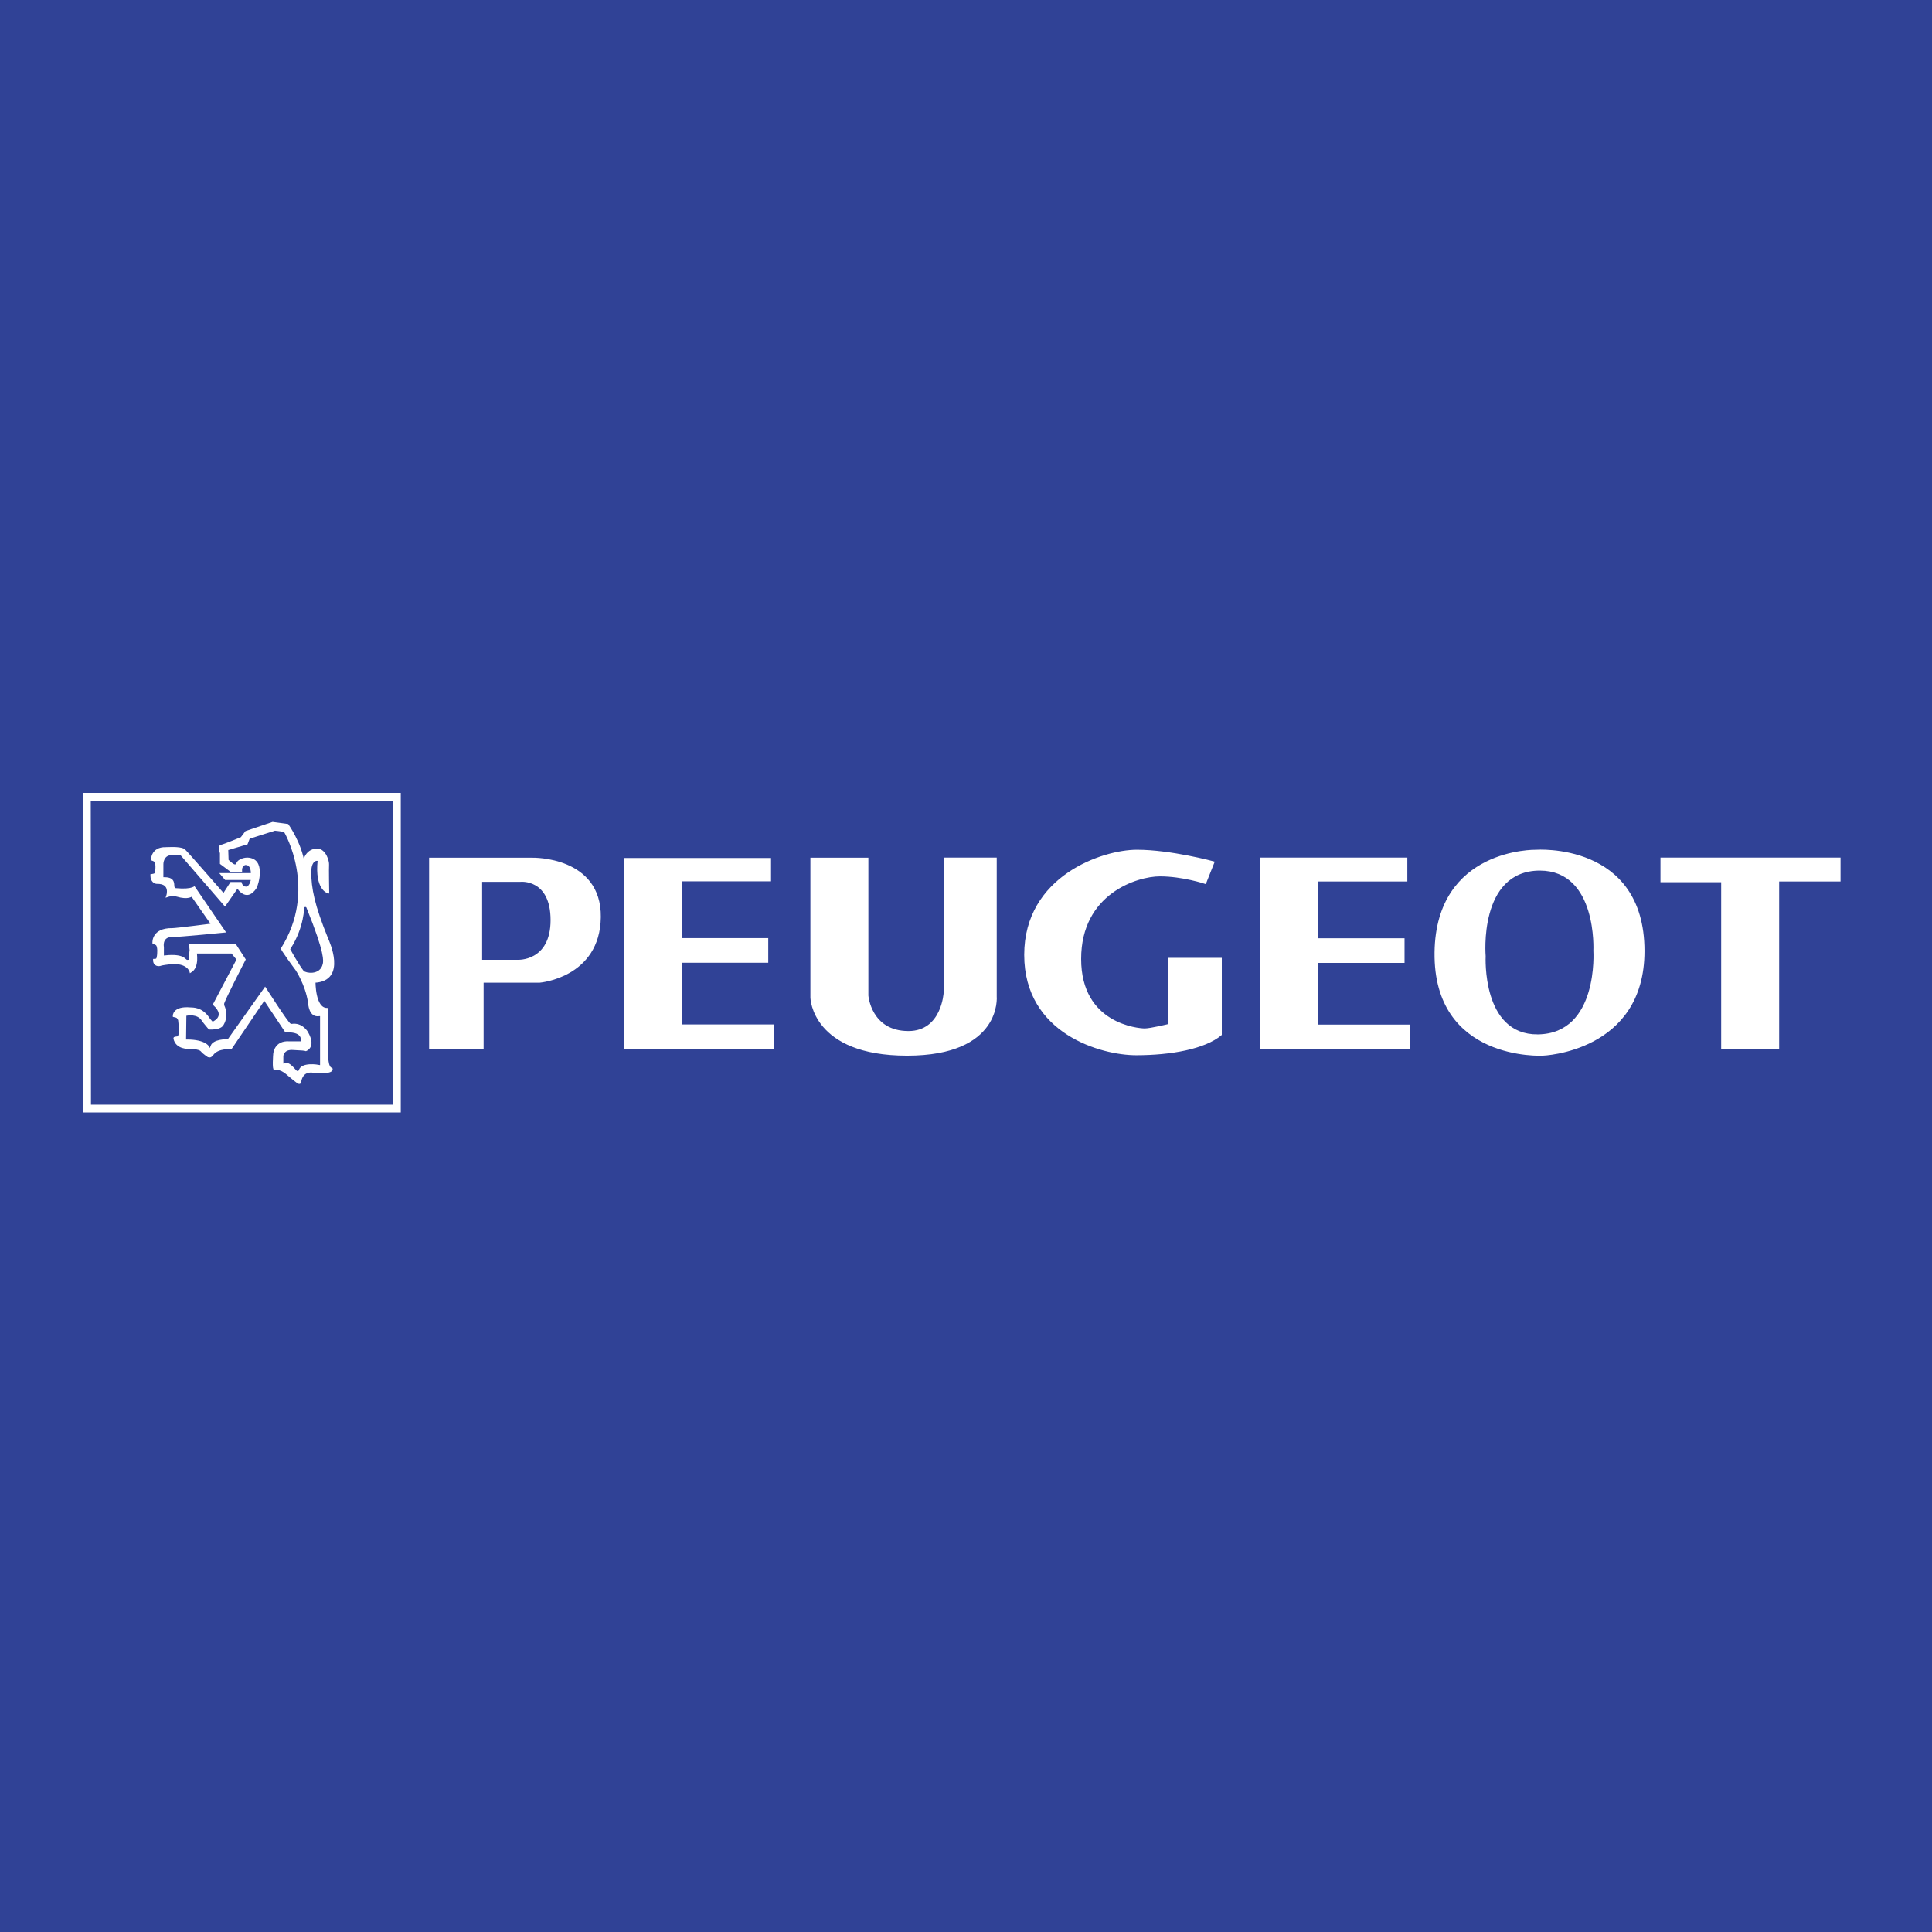
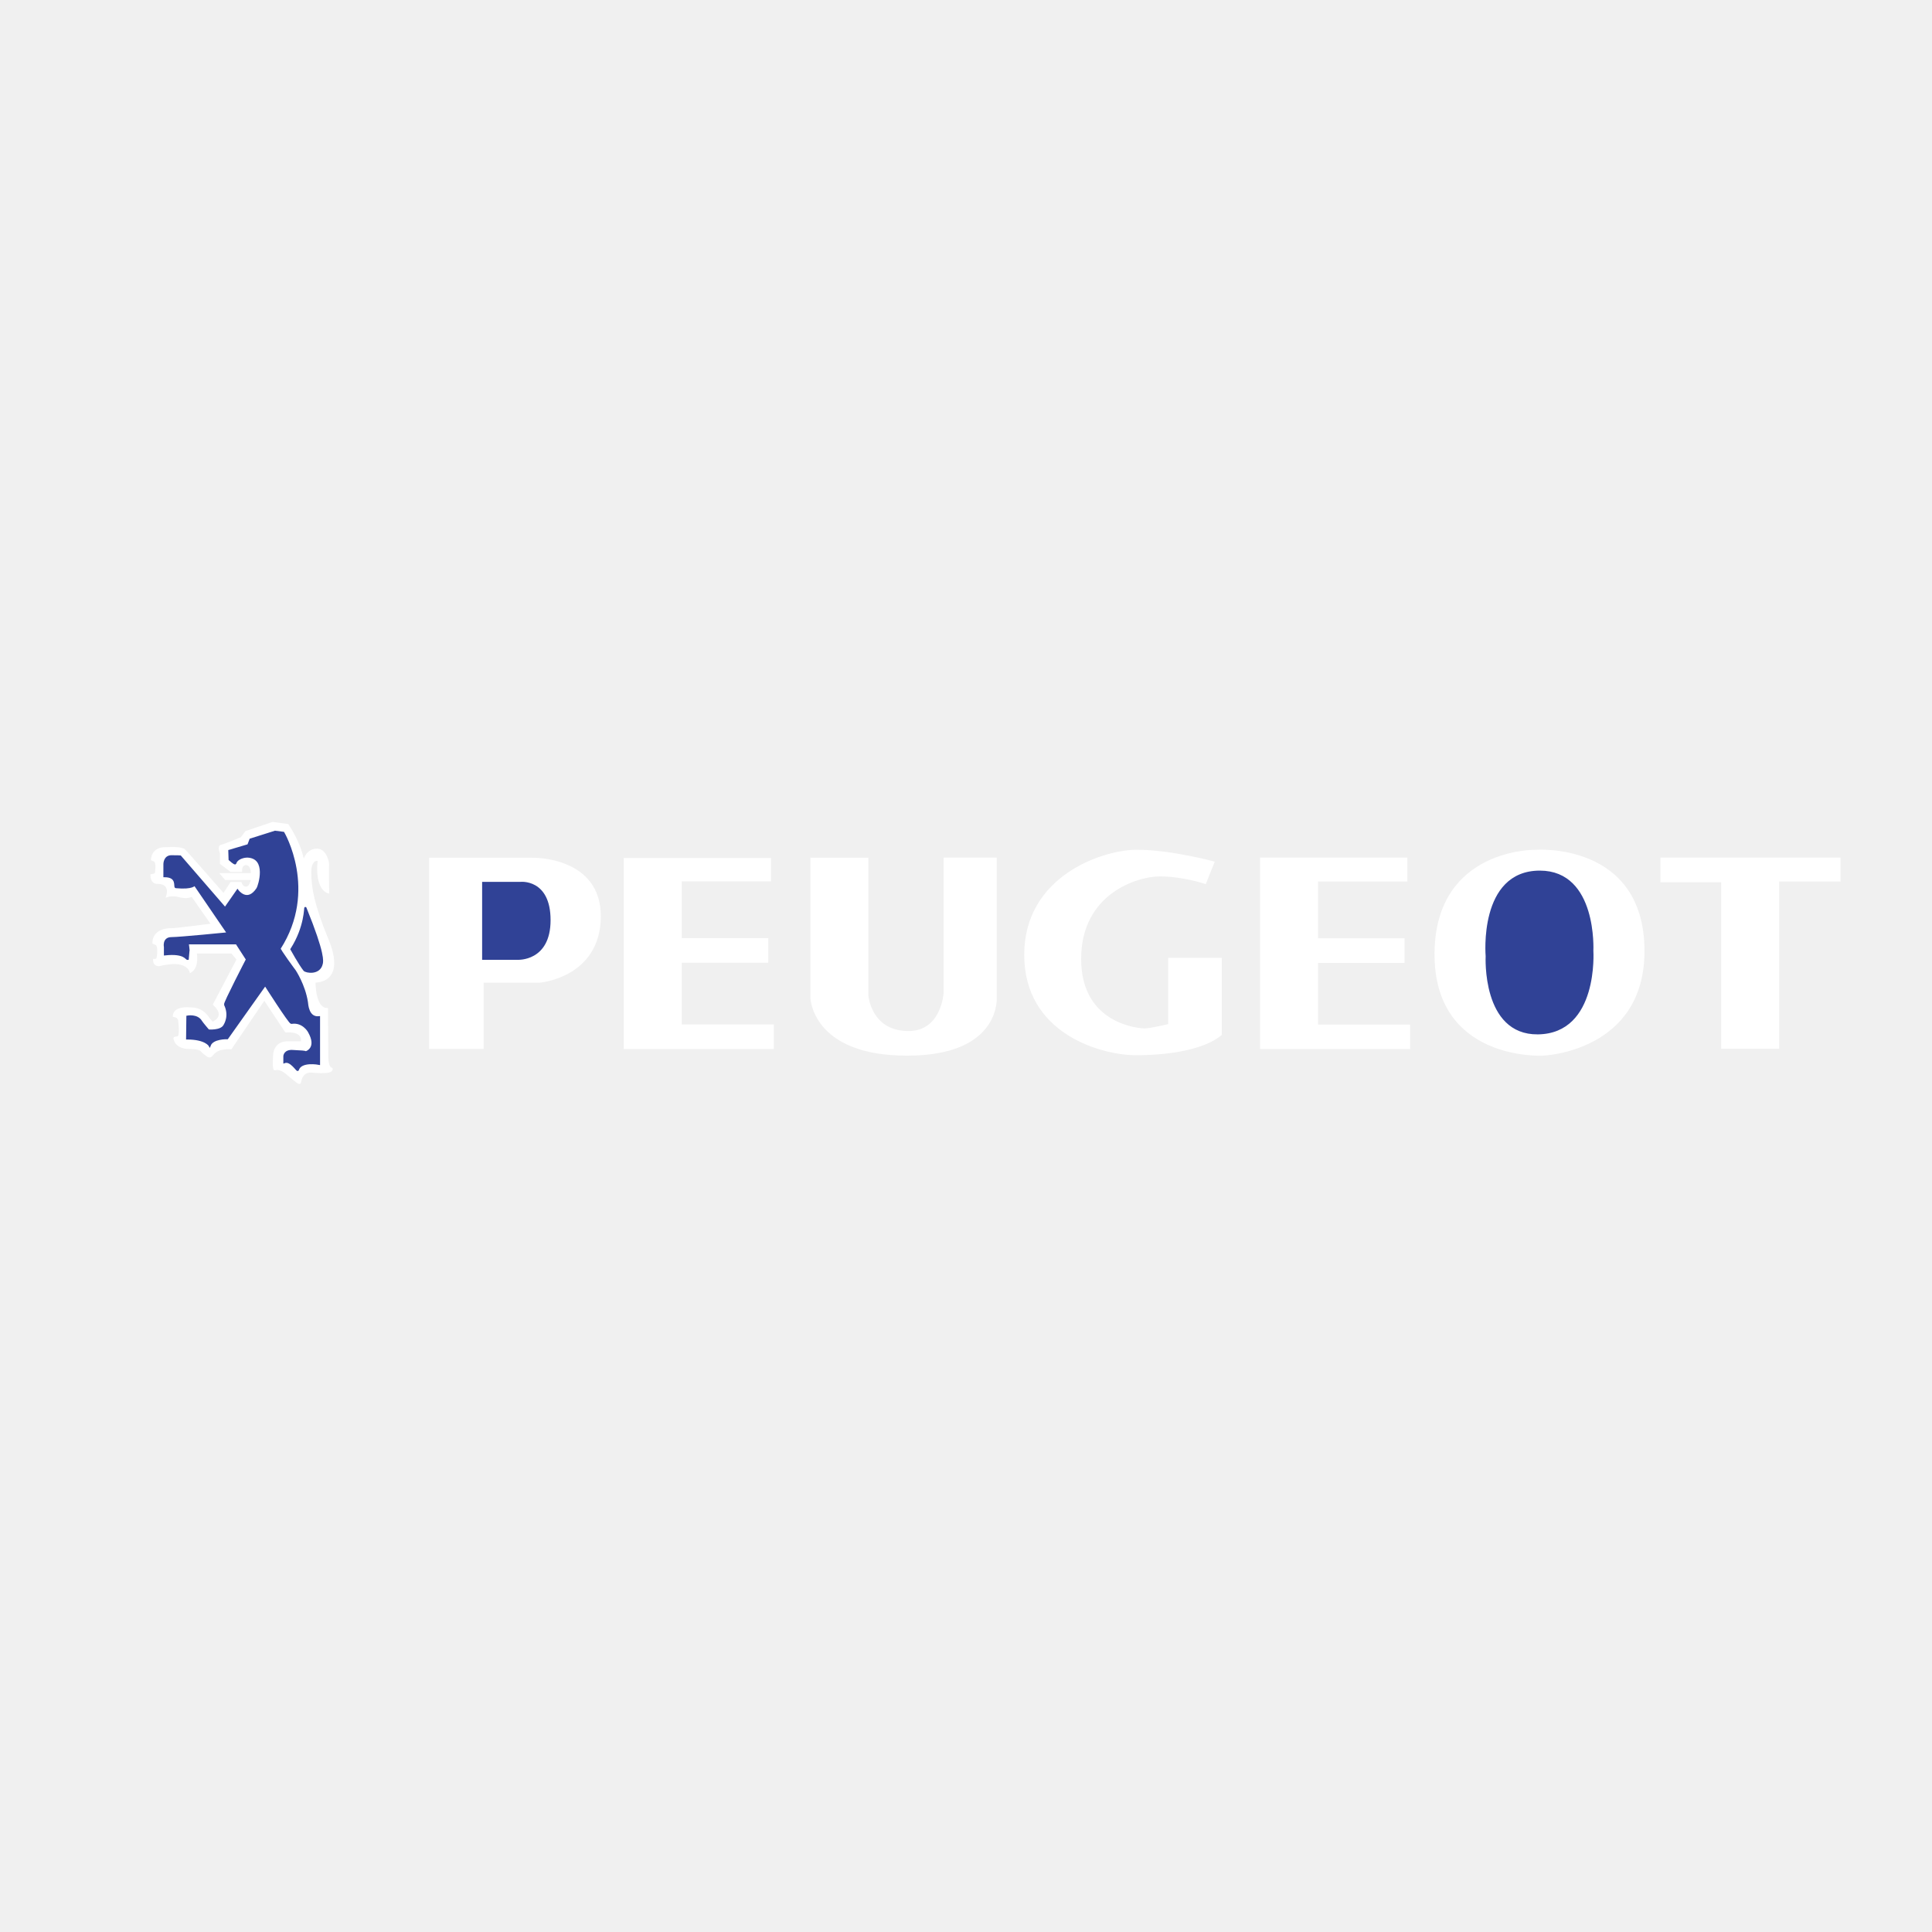
<svg xmlns="http://www.w3.org/2000/svg" width="2500" height="2500" viewBox="0 0 192.756 192.756">
  <g fill-rule="evenodd" clip-rule="evenodd">
-     <path fill="#304296" d="M0 0h192.756v192.756H0V0z" />
-     <path fill="#304296" stroke="#304296" stroke-miterlimit="2.613" d="M2.834 64.477h187.088v63.802H2.834V64.477z" />
-     <path fill="#304296" stroke="#fff" stroke-width=".778" stroke-miterlimit="2.613" d="M8.666 79.498h30.929v31.104H8.687l-.021-31.104z" />
    <path d="M22.139 84.372c.144-.011 1.958-.753 1.958-.753l.46-.608 2.648-.897 1.489.202s1.29 1.819 1.591 3.822c0 0 .173-1.361 1.353-1.361.808 0 1.113 1.21 1.084 1.5-.029.29.014 2.74.014 2.74s-1.23-.268-.939-3.155c.014-.144-.849-.276-.85 1.144 0 1.613.321 3.312 1.698 6.688.073.179 1.903 4.1-1.274 4.247 0 0-.045 2.715 1.246 2.73l.028 4.545s-.064 1.307.432 1.42c0 0 .23.463-1.756.289-.114-.01-1.151-.26-1.381.984-.026.143-.008.273-.576-.203l-.634-.521c.118.117-.69-.73-1.292-.506-.199.074-.072-1.506-.072-1.506s.055-1.279 1.509-1.172h1.237s.375-1.217-1.583-1.102l-2.159-3.242-3.339 4.922s-1.256-.135-1.813.58c-.256.328-.293.219-.444.207-.134-.08-.337-.252-.482-.363-.23-.178-.139-.424-1.319-.453-.172-.004-1.362.053-1.561-.949-.014-.066.059-.066.299-.094.404-.045.189-1.469.172-1.717-.008-.115-.179-.312-.179-.312-.147-.068-.113-.066-.354-.117 0 0-.057-.891 1.643-.746.22.018 1.135-.061 1.821 1.012.07.109.375.436.375.436s1.554-.58.173-1.854l2.36-4.488-.575-.695h-3.63s.292 1.436-.498 1.907c0 0-.241-1.01-2.033-.836-.118.012-.836.098-.978.16-.117.051-.628.104-.628-.476.363 0 .333-.146.393-.442 0 0 .138-1.003-.197-1.153l-.259-.116s-.115-1.39 1.871-1.361c.375.006 4.001-.463 4.001-.463l-2.044-2.924s-.345.376-1.497.029c-.215-.065-.806-.029-.95.029 0 0 .46-1.332-1.037-1.303-.203.004-.547-.174-.547-.753 0 0 .406-.056.435-.172s.162-.894-.04-1.212c-.062-.098-.335-.188-.335-.188s0-1.146 1.351-1.12c.175.003 1.313-.094 1.812.146.25.214 3.974 4.487 3.974 4.487l.749-1.159h.95s.118.461.521.461c0 0 .428.108.63-.876h-2.648l-.403-.472h3.023s.086-1.023-.633-1.023c-.144 0-.489.174-.461.695h-.979l-1.008-.753v-1.042s-.316-.695.087-.724z" fill="#fff" stroke="#fff" stroke-width=".216" stroke-miterlimit="2.613" />
    <path d="M24.778 84.329l.213-.563 2.453-.777.826.107s3.359 5.71-.373 11.527c-.072.112 1.521 2.251 1.521 2.251s.933 1.408 1.198 3.109c.029.186.071 1.625 1.208 1.514v4.635s-1.82-.357-2.114.607c-.042.139-.693-1.018-1.333-.777v-.59s.022-.551.799-.51c.986.053 1.227.055 1.333.135 0 0 1.307-.375.293-2.117 0 0-.586-1.02-1.733-.832-.166.027-2.611-3.807-2.611-3.807l-3.786 5.336s-1.466-.055-1.759.723c0 0-.396-.697-2.239-.697l.027-2.172s.968-.189 1.359.484c.097.166.727.9.727.9s1.239.121 1.592-.473c.097-.162.613-.992.08-2.117-.07-.148 2.186-4.504 2.186-4.504l-1.04-1.609h-4.878s.109.814.075.728c.017-.242-.075.828-.075.828-.16.027-.267-.67-2.266-.456v-.724s-.187-.884.64-.884 5.651-.483 5.651-.483l-3.332-4.879s-.14.425-1.872.265c-.159-.015.249-1.096-1.139-1.096l.001-1.207s.001-.767.683-.77c.668-.002.888.019.888.019l4.478 5.174 1.235-1.773s.973 1.353 1.995-.19c.172-.259 1.088-3.13-1.018-3.21-.162-.006-1.013.081-1.2.67-.033.105-.559-.375-.559-.375l-.027-.858 1.893-.562z" fill="#304296" stroke="#304296" stroke-width=".216" stroke-miterlimit="2.613" />
    <path d="M30.473 90.597c-.049-.119.042 1.865-1.391 4.111 0 0 .806 1.464 1.284 2.071.149.189 1.494.439 1.729-.625.051-.227.274-.895-1.622-5.557z" fill="#304296" stroke="#304296" stroke-width=".216" stroke-miterlimit="2.613" />
    <path d="M53.152 85.684H42.92v18.859h5.221v-6.609h5.708s5.917-.49 5.986-6.439c.069-5.951-6.683-5.811-6.683-5.811zM76.54 93.705h-8.631v-5.88h8.909v-2.114H62.34v18.844h14.757v-2.241h-9.188v-6.369h8.631v-2.24zM86.529 99.334v-13.65h-5.568v13.861s.139 5.67 9.536 5.67 8.839-5.811 8.839-5.811V85.67h-5.081v13.384s-.208 3.92-3.619 3.92c-3.828.001-4.107-3.64-4.107-3.64zM165.773 87.911h6.057v16.616h5.568V87.841h6.125V85.67h-17.75v2.241zM140.023 93.72h-8.63v-5.879h8.908V85.67h-14.477v18.885h14.756v-2.225h-9.187v-6.37h8.63v-2.24zM121.791 103.205v-7.531h-5.129v6.582s-1.852.457-2.459.457-6.445-.457-6.445-7.039c0-6.581 5.668-8.344 7.961-8.344s4.52.746 4.52.746l.811-2.035s-4.25-1.153-7.623-1.153-11.133 2.578-11.133 10.38c0 7.803 7.623 9.904 11.064 9.904s6.814-.61 8.433-1.967zM153.229 84.89s-9.857-.202-9.996 10.12c-.143 10.783 10.668 10.207 10.668 10.207s10.07-.334 10.062-10.342c-.01-10.794-10.734-9.985-10.734-9.985z" fill="#fff" stroke="#fff" stroke-width=".216" stroke-miterlimit="2.613" />
    <path d="M51.9 88.092h-3.69v7.56h3.411s3.202.21 3.202-3.85c0-4.06-2.923-3.71-2.923-3.71zM148.332 95.402s-.738-8.433 5.299-8.433c5.635 0 5.232 7.893 5.232 7.893s.537 8.163-5.434 8.229c-5.499.063-5.097-7.689-5.097-7.689z" fill="#304296" stroke="#304296" stroke-width=".216" stroke-miterlimit="2.613" />
  </g>
</svg>
